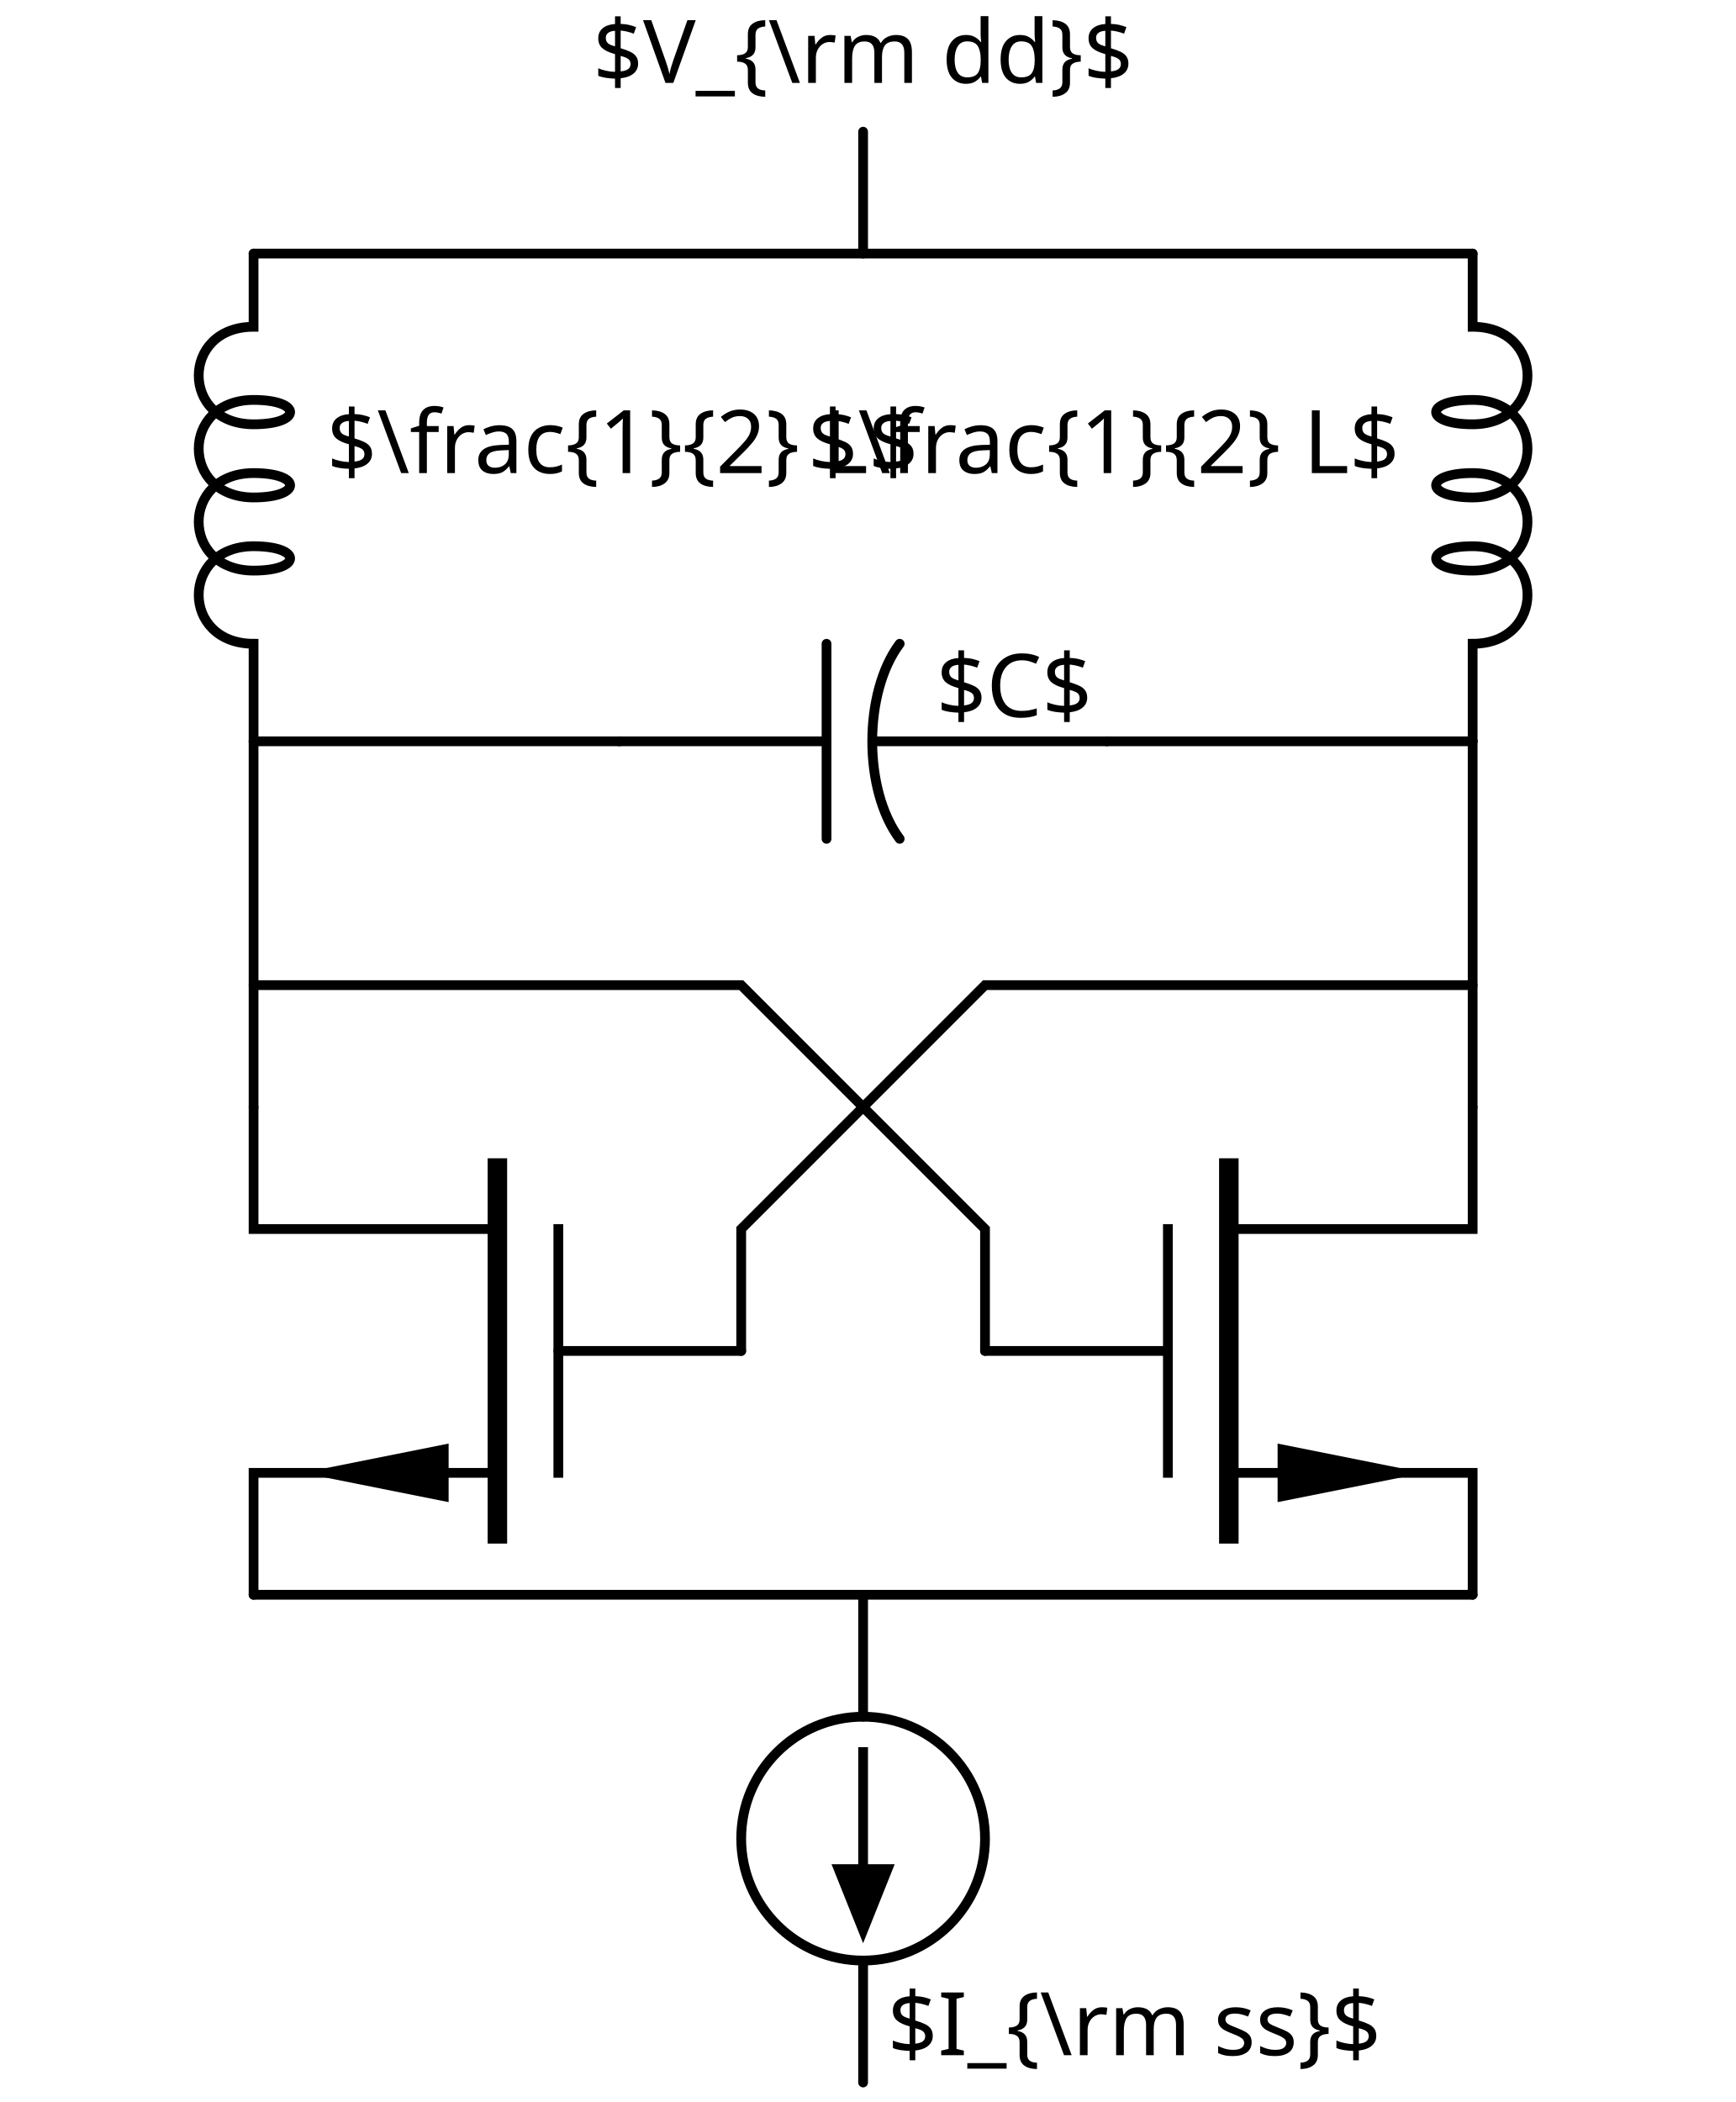
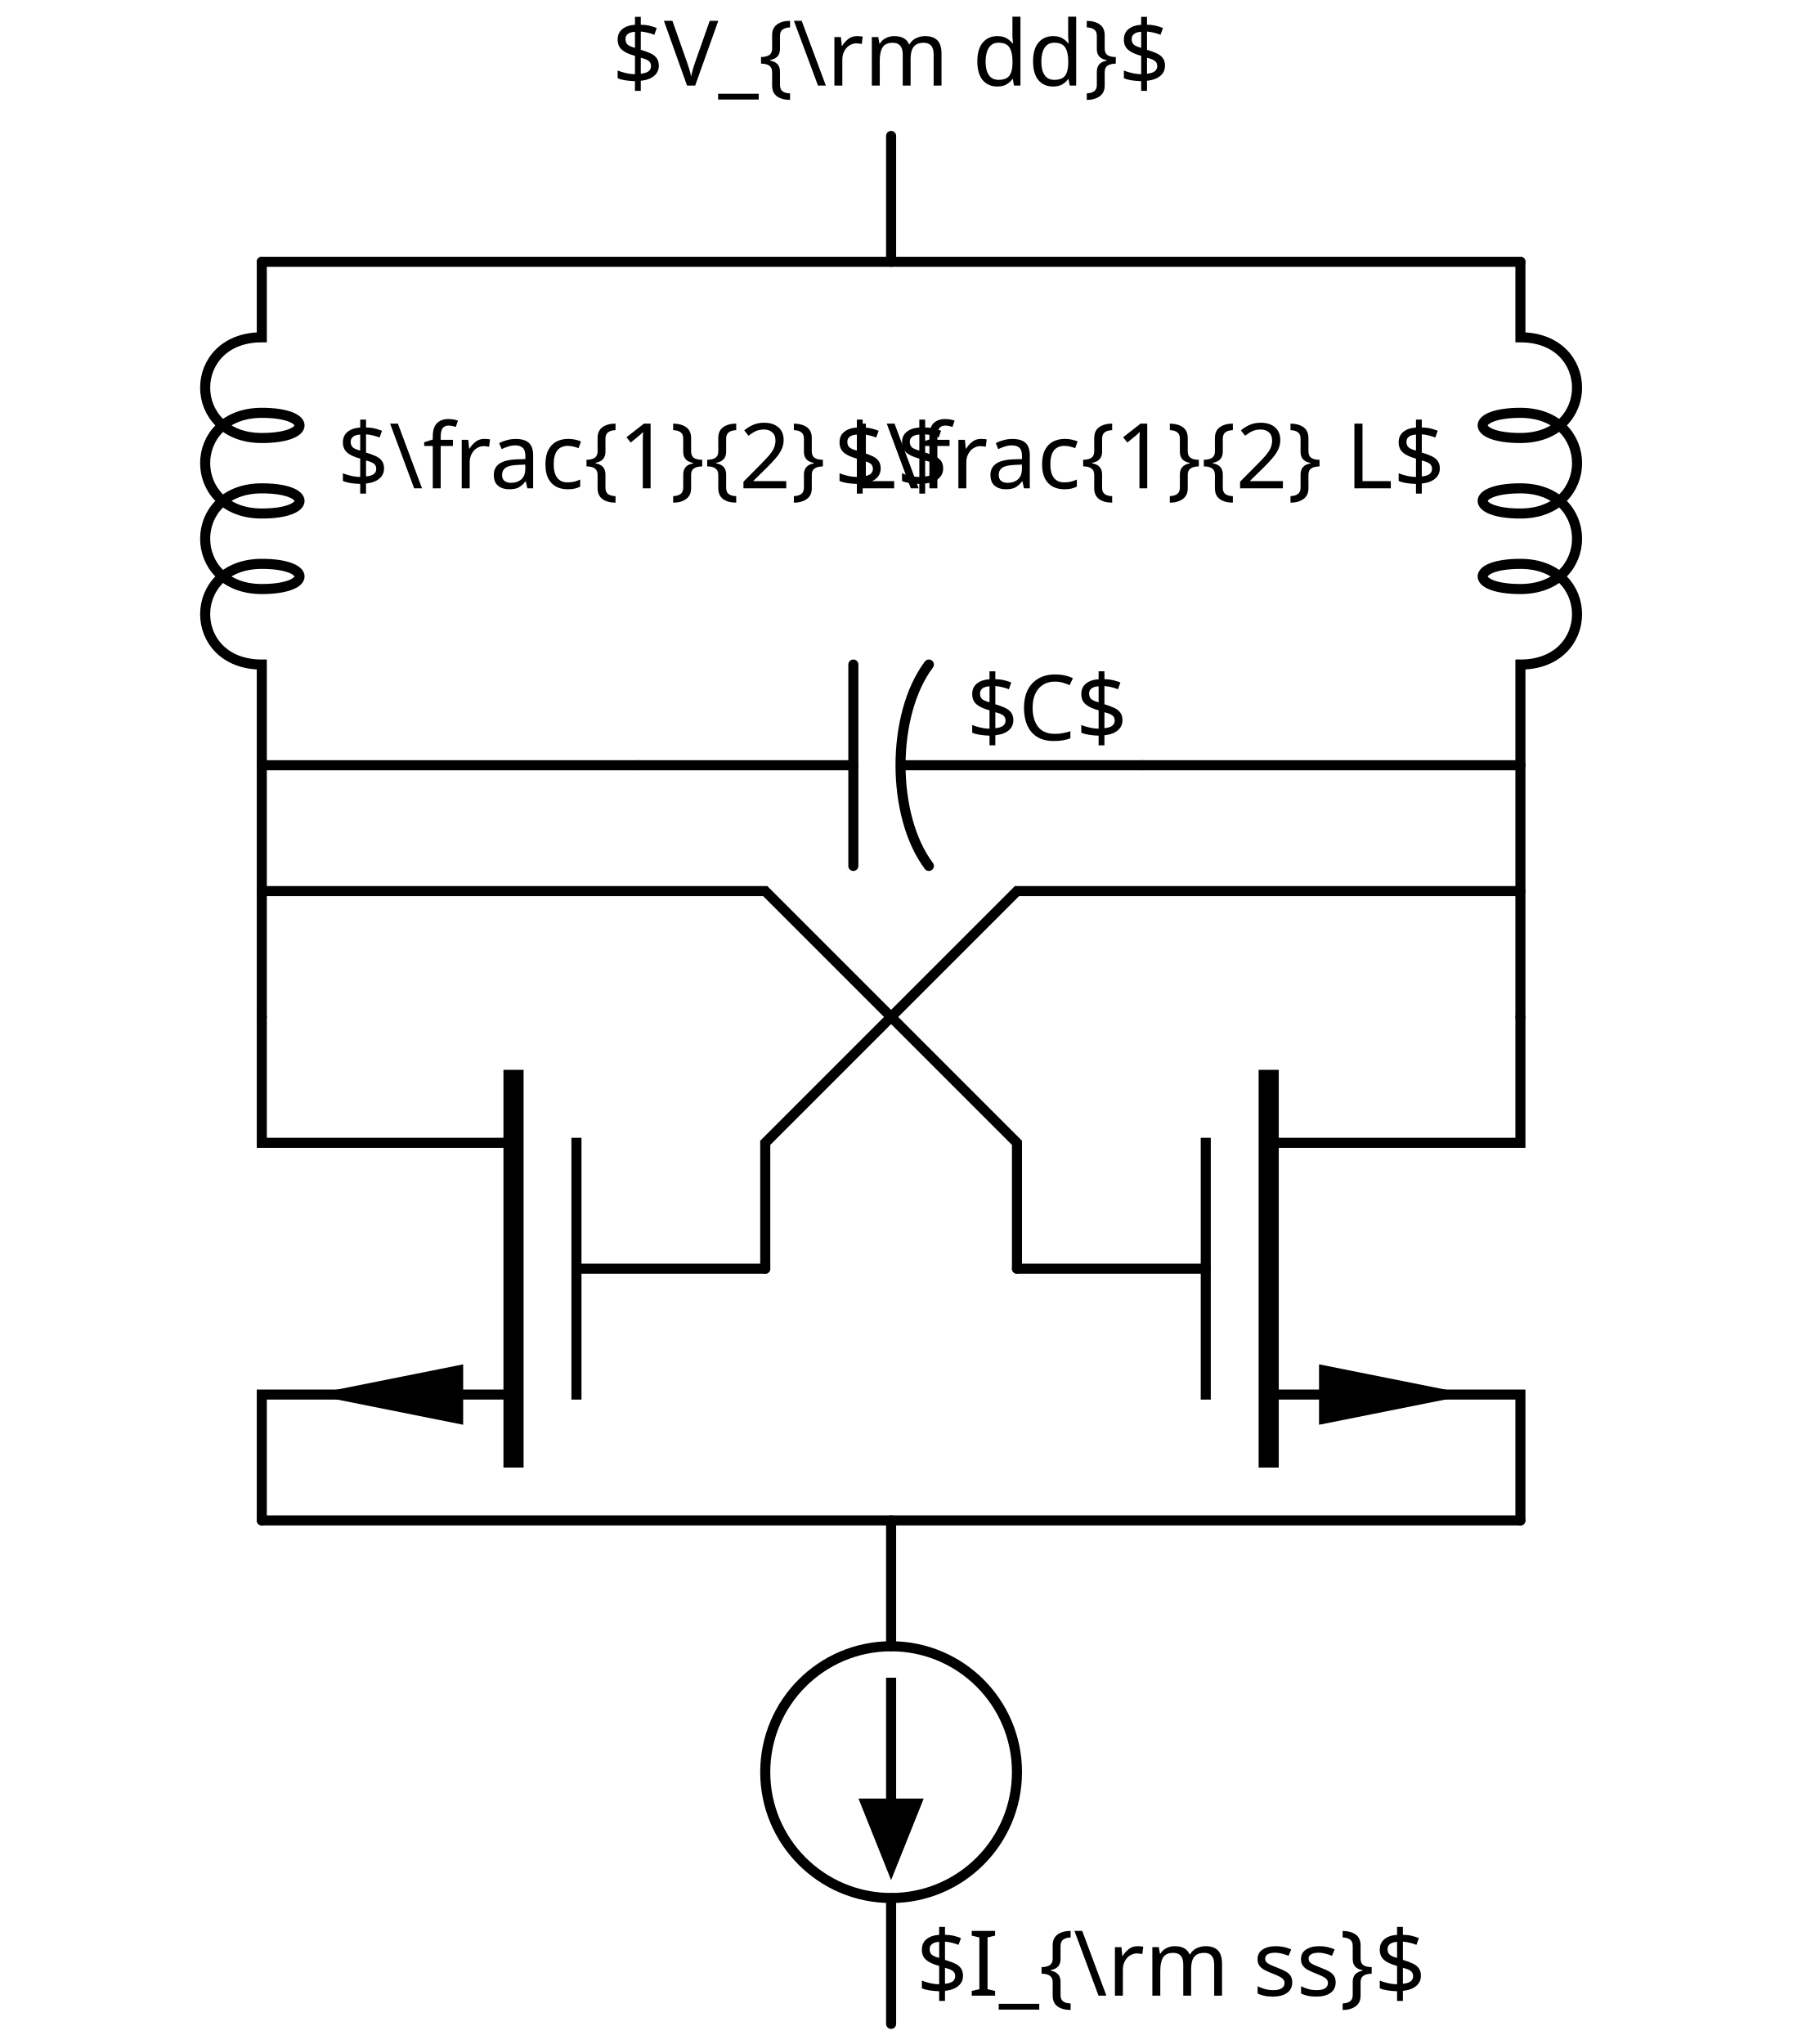
- <svg xmlns="http://www.w3.org/2000/svg" baseProfile="full" height="100%" version="1.1" viewBox="-52.0,-52.0,356.0,431.0" width="100%">
+ <svg xmlns="http://www.w3.org/2000/svg" baseProfile="full" height="100%" version="1.1" viewBox="-177.0,-27.0,356.0,406.0" width="100%">
  <defs />
-   <g id="symbol" transform="translate(125,-25)">
+   <g id="symbol" transform="translate(0,0)">
    <rect fill="none" height="50" stroke="none" width="50" x="-25.0" y="-25.0" />
  </g>
  <g id="text">
-     <text fill="black" font-family="sans-serif" font-size="18" text-anchor="middle" x="125" y="-35">$V_{\rm dd}$</text>
+     <text fill="black" font-family="sans-serif" font-size="18" text-anchor="middle" x="0" y="-10">$V_{\rm dd}$</text>
  </g>
  <g id="wire">
-     <polyline fill="none" points="125,0 125,-25" stroke="black" stroke-linecap="round" stroke-width="2" />
+     <polyline fill="none" points="0,0 0,25" stroke="black" stroke-linecap="round" stroke-width="2" />
  </g>
-   <g id="symbol" transform="translate(0,50) rotate(-90)">
+   <g id="symbol" transform="translate(-125,75.0) rotate(-90)">
    <rect fill="none" height="100" stroke="none" width="100" x="-50.0" y="-50.0" />
    <rect fill="none" height="8" stroke="none" width="92" x="-46.0" y="-4" />
    <path d="M -50.0 0 L -30.0 0 C -30.0 -15 -10.0 -15 -10.0 0 -10.0 10 -15.0 10 -15.0 0 -15.0 -15 5.0 -15 5.0 0 5.0 10 0.0 10 0.0 0 0.0 -15 20.0 -15 20.0 0 20.0 10 15.0 10 15.0 0 15.0 -15 35.0 -15 35.0 0 L 50.0 0" fill="none" stroke="black" stroke-linecap="round" stroke-width="2" />
  </g>
  <g id="text">
-     <text fill="black" font-family="sans-serif" font-size="18" text-anchor="start" x="15" y="45">$\frac{1}{2} L$</text>
+     <text fill="black" font-family="sans-serif" font-size="18" text-anchor="start" x="-110" y="70.0">$\frac{1}{2} L$</text>
  </g>
-   <g id="symbol" transform="translate(250,50) scale(-1,1) rotate(-90)">
+   <g id="symbol" transform="translate(125,75.0) scale(-1,1) rotate(-90)">
    <rect fill="none" height="100" stroke="none" width="100" x="-50.0" y="-50.0" />
    <rect fill="none" height="8" stroke="none" width="92" x="-46.0" y="-4" />
    <path d="M -50.0 0 L -30.0 0 C -30.0 -15 -10.0 -15 -10.0 0 -10.0 10 -15.0 10 -15.0 0 -15.0 -15 5.0 -15 5.0 0 5.0 10 0.0 10 0.0 0 0.0 -15 20.0 -15 20.0 0 20.0 10 15.0 10 15.0 0 15.0 -15 35.0 -15 35.0 0 L 50.0 0" fill="none" stroke="black" stroke-linecap="round" stroke-width="2" />
  </g>
  <g id="text">
-     <text fill="black" font-family="sans-serif" font-size="18" text-anchor="end" x="235" y="45">$\frac{1}{2} L$</text>
+     <text fill="black" font-family="sans-serif" font-size="18" text-anchor="end" x="110" y="70.0">$\frac{1}{2} L$</text>
  </g>
-   <g id="wire">
-     <polyline fill="none" points="0,0.0 250,0.0" stroke="black" stroke-linecap="round" stroke-width="2" />
-   </g>
-   <g id="symbol" transform="translate(125,100) rotate(-90)">
+   <g id="symbol" transform="translate(0.0,125.0) rotate(-90)">
    <rect fill="none" height="100" stroke="none" width="100" x="-50.0" y="-50.0" />
    <rect fill="none" height="92" stroke="none" width="8" x="-4" y="-46.0" />
    <line fill="none" stroke="black" stroke-linecap="round" stroke-width="2" x1="0" x2="0" y1="-50.0" y2="-7.5" />
    <line fill="none" stroke="black" stroke-linecap="round" stroke-width="2" x1="0" x2="0" y1="2.5" y2="50.0" />
    <line fill="none" stroke="black" stroke-linecap="round" stroke-width="2" x1="-20.0" x2="20.0" y1="-7.5" y2="-7.5" />
    <path d="M -20.0 7.5 c 10.0 -7.5 30.0 -7.5 40 0" fill="none" stroke="black" stroke-linecap="round" stroke-width="2" />
  </g>
  <g id="text">
-     <text fill="black" font-family="sans-serif" font-size="18" text-anchor="start" x="140" y="95">$C$</text>
+     <text fill="black" font-family="sans-serif" font-size="18" text-anchor="start" x="15.0" y="120.0">$C$</text>
  </g>
  <g id="wire">
-     <polyline fill="none" points="75.0,100 0,100" stroke="black" stroke-linecap="round" stroke-width="2" />
+     <polyline fill="none" points="-125,25.0 125,25.0" stroke="black" stroke-linecap="round" stroke-width="2" />
  </g>
  <g id="wire">
-     <polyline fill="none" points="175.0,100 250,100" stroke="black" stroke-linecap="round" stroke-width="2" />
+     <polyline fill="none" points="-125,125.0 -50.0,125.0" stroke="black" stroke-linecap="round" stroke-width="2" />
  </g>
-   <g id="symbol" transform="translate(50,225) scale(-1,1)">
+   <g id="wire">
+     <polyline fill="none" points="125,125.0 50.0,125.0" stroke="black" stroke-linecap="round" stroke-width="2" />
+   </g>
+   <g id="symbol" transform="translate(-75.0,225.0) scale(-1,1)">
    <rect fill="none" height="100" stroke="none" width="100" x="-50.0" y="-50.0" />
    <rect fill="none" height="92" stroke="none" width="8" x="46.0" y="-46.0" />
    <polyline fill="none" points="50.0,-50.0 50.0,-25.0 0,-25.0 0,25.0 50.0,25.0 50.0,50.0" stroke="black" stroke-linecap="round" stroke-width="2" />
    <line fill="none" stroke="black" stroke-linecap="square" stroke-width="4" x1="0" x2="0" y1="-37.5" y2="37.5" />
    <line fill="none" stroke="black" stroke-linecap="square" stroke-width="2" x1="-12.5" x2="-12.5" y1="-25.0" y2="25.0" />
    <line fill="none" stroke="black" stroke-linecap="round" stroke-width="2" x1="-50.0" x2="-12.5" y1="0" y2="0" />
    <polygon fill="black" points="10.0,19.0 40.0,25.0 10.0,31.0" stroke="none" />
  </g>
  <g id="text" />
-   <g id="symbol" transform="translate(200,225)">
+   <g id="symbol" transform="translate(75.0,225.0)">
    <rect fill="none" height="100" stroke="none" width="100" x="-50.0" y="-50.0" />
    <rect fill="none" height="92" stroke="none" width="8" x="46.0" y="-46.0" />
    <polyline fill="none" points="50.0,-50.0 50.0,-25.0 0,-25.0 0,25.0 50.0,25.0 50.0,50.0" stroke="black" stroke-linecap="round" stroke-width="2" />
    <line fill="none" stroke="black" stroke-linecap="square" stroke-width="4" x1="0" x2="0" y1="-37.5" y2="37.5" />
    <line fill="none" stroke="black" stroke-linecap="square" stroke-width="2" x1="-12.5" x2="-12.5" y1="-25.0" y2="25.0" />
    <line fill="none" stroke="black" stroke-linecap="round" stroke-width="2" x1="-50.0" x2="-12.5" y1="0" y2="0" />
    <polygon fill="black" points="10.0,19.0 40.0,25.0 10.0,31.0" stroke="none" />
  </g>
  <g id="text" />
  <g id="wire">
-     <polyline fill="none" points="0,100.0 0.0,175.0" stroke="black" stroke-linecap="round" stroke-width="2" />
+     <polyline fill="none" points="-125,125.0 -125.0,175.0" stroke="black" stroke-linecap="round" stroke-width="2" />
  </g>
  <g id="wire">
-     <polyline fill="none" points="250,100.0 250.0,175.0" stroke="black" stroke-linecap="round" stroke-width="2" />
+     <polyline fill="none" points="125,125.0 125.0,175.0" stroke="black" stroke-linecap="round" stroke-width="2" />
  </g>
  <g id="wire">
-     <polyline fill="none" points="100.0,225 100.0,200 150.0,150 250.0,150.0" stroke="black" stroke-linecap="round" stroke-width="2" />
+     <polyline fill="none" points="-25.0,225.0 -25.0,200.0 25.0,150.0 125.0,150.0" stroke="black" stroke-linecap="round" stroke-width="2" />
  </g>
  <g id="wire">
-     <polyline fill="none" points="150.0,225 150.0,200 100.0,150 0.0,150.0" stroke="black" stroke-linecap="round" stroke-width="2" />
+     <polyline fill="none" points="25.0,225.0 25.0,200.0 -25.0,150.0 -125.0,150.0" stroke="black" stroke-linecap="round" stroke-width="2" />
  </g>
  <g id="wire">
-     <polyline fill="none" points="0.0,275.0 250.0,275.0" stroke="black" stroke-linecap="round" stroke-width="2" />
+     <polyline fill="none" points="-125.0,275.0 125.0,275.0" stroke="black" stroke-linecap="round" stroke-width="2" />
  </g>
-   <g id="symbol" transform="translate(125,325)">
+   <g id="symbol" transform="translate(0.0,325.0)">
    <rect fill="none" height="100" stroke="none" width="100" x="-50.0" y="-50.0" />
    <circle cx="0" cy="0" fill="none" r="25.0" stroke="black" stroke-width="2" />
    <line stroke="black" stroke-linecap="round" stroke-width="2" x1="0" x2="0" y1="-25.0" y2="-50.0" />
    <line stroke="black" stroke-linecap="round" stroke-width="2" x1="0" x2="0" y1="25.0" y2="50.0" />
    <polygon fill="black" points="0,-18.75 0,6.25 5,6.25 0,18.75 -5,6.25 0,6.25" stroke="black" stroke-linecap="round" stroke-width="2" />
  </g>
  <g id="text">
-     <text fill="black" font-family="sans-serif" font-size="18" text-anchor="start" x="130" y="369.4">$I_{\rm ss}$</text>
+     <text fill="black" font-family="sans-serif" font-size="18" text-anchor="start" x="5.0" y="369.4">$I_{\rm ss}$</text>
  </g>
</svg>
